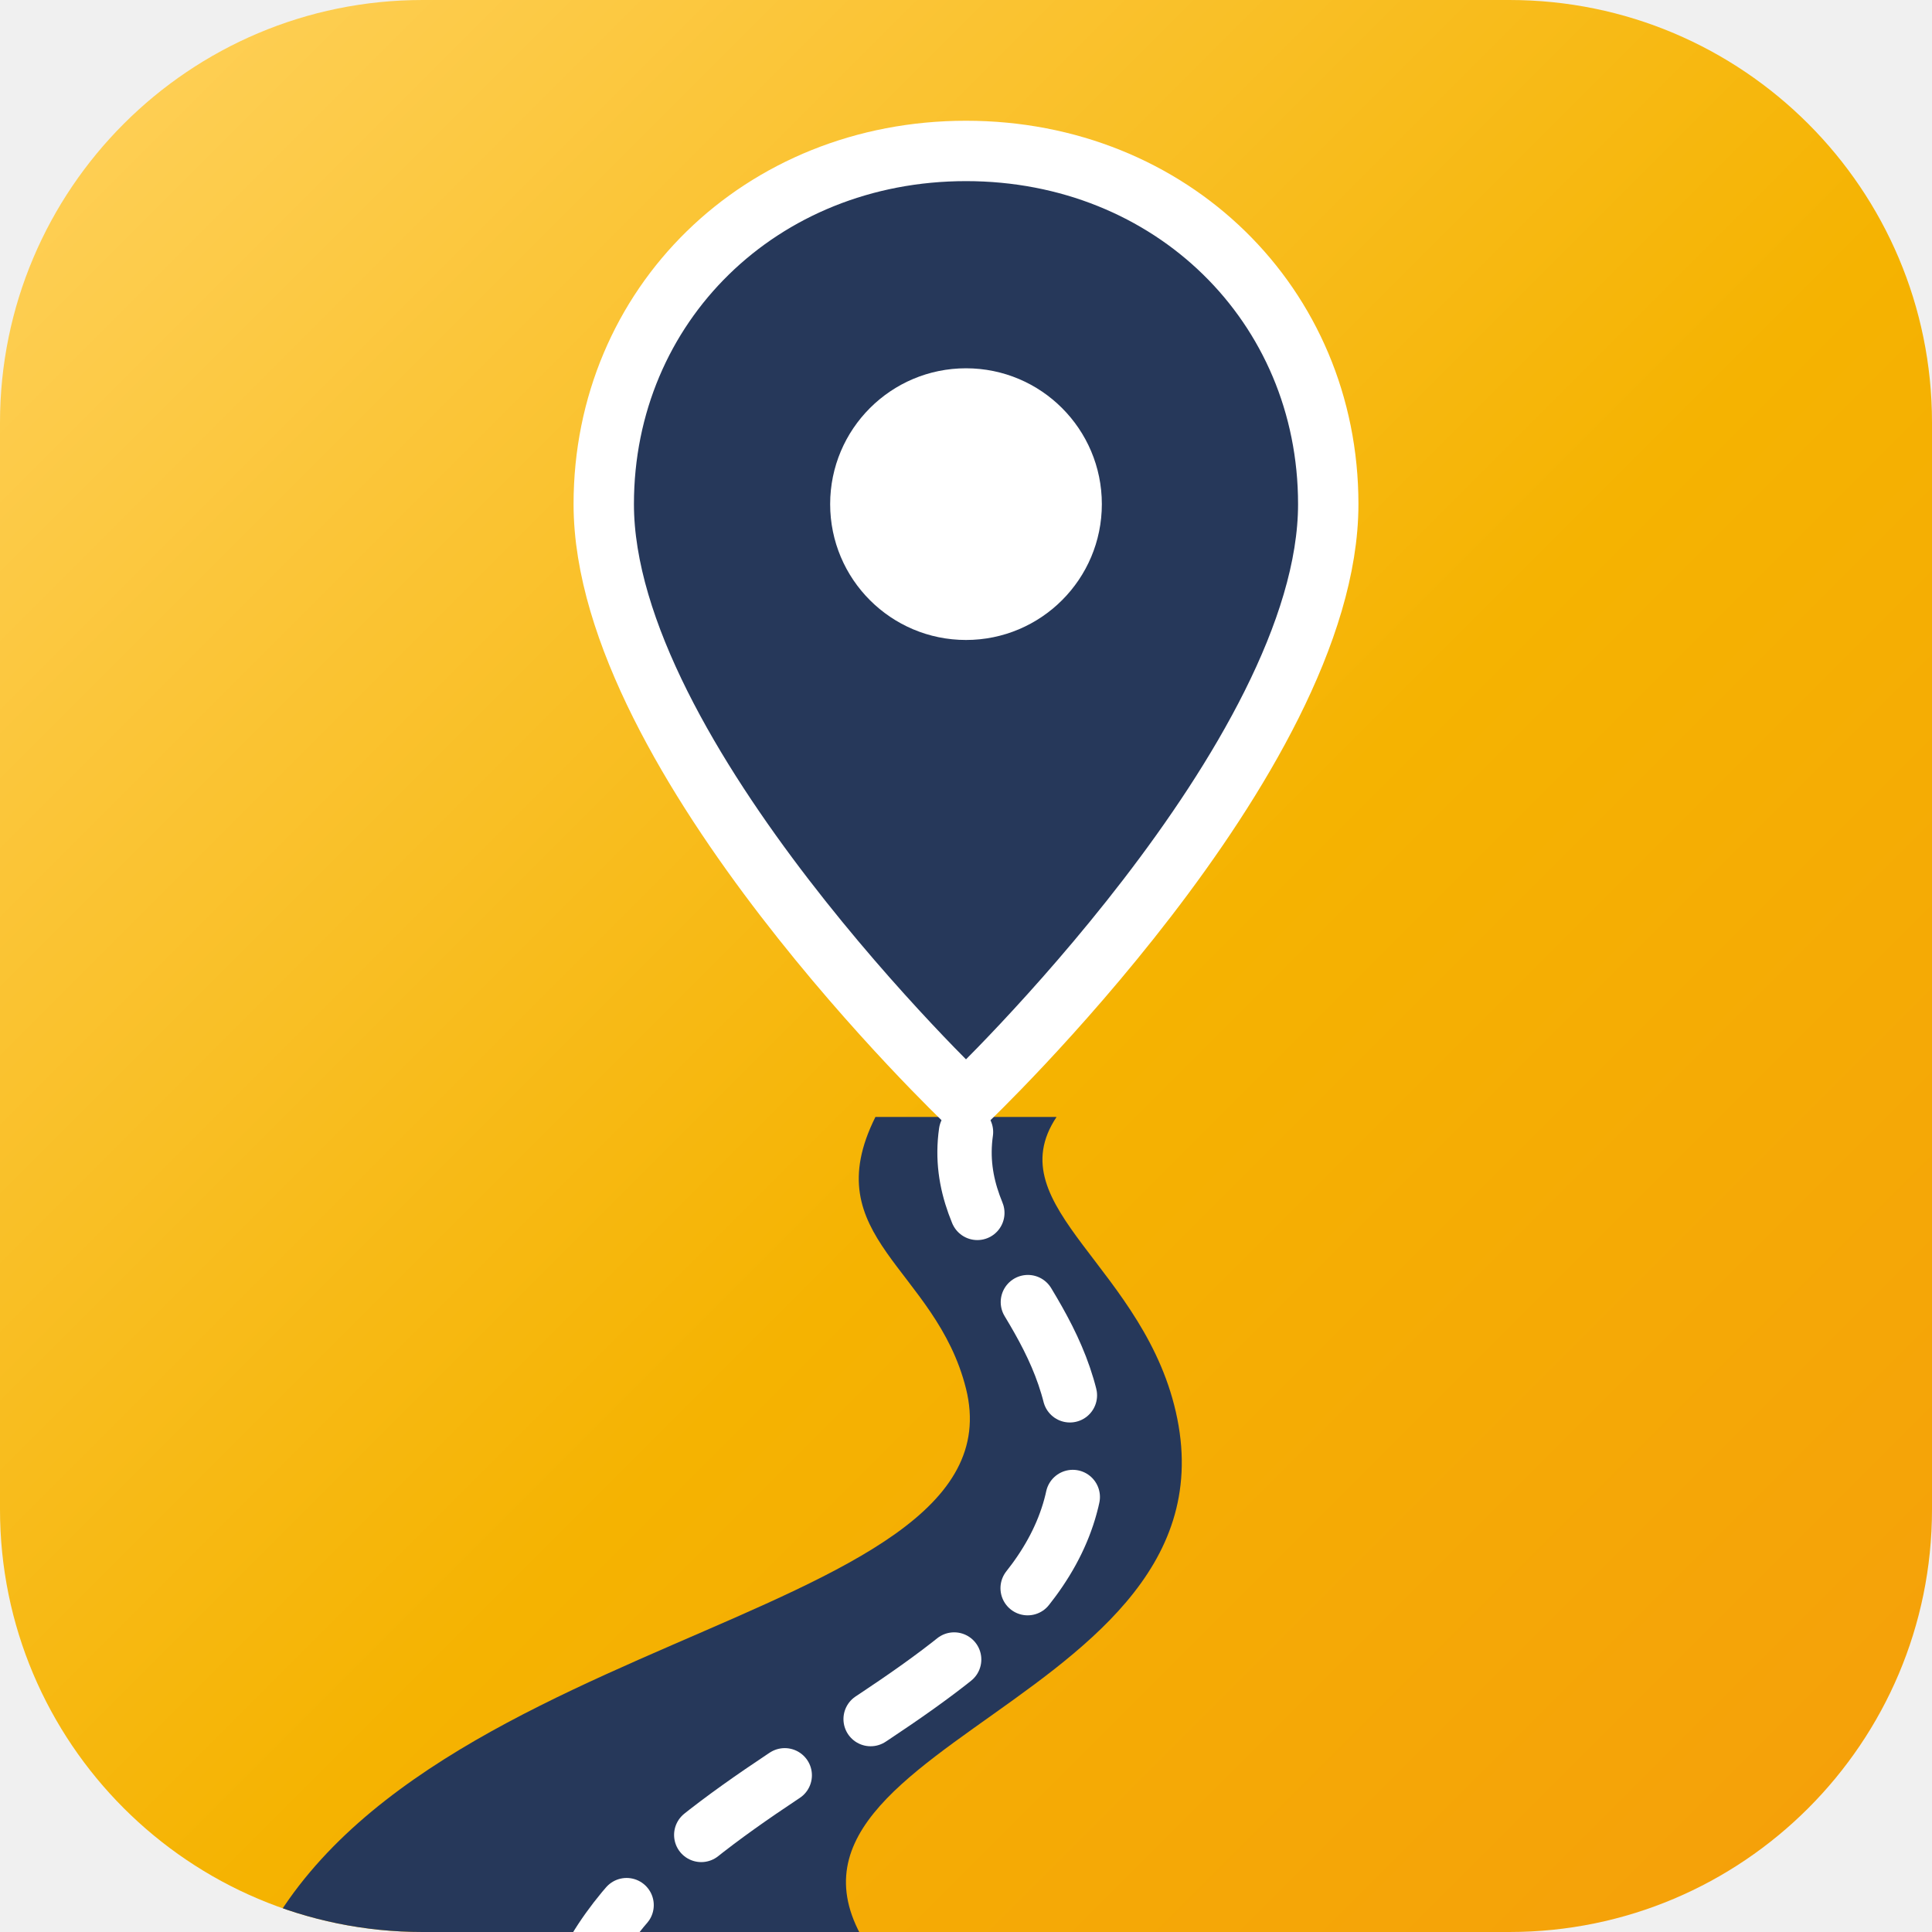
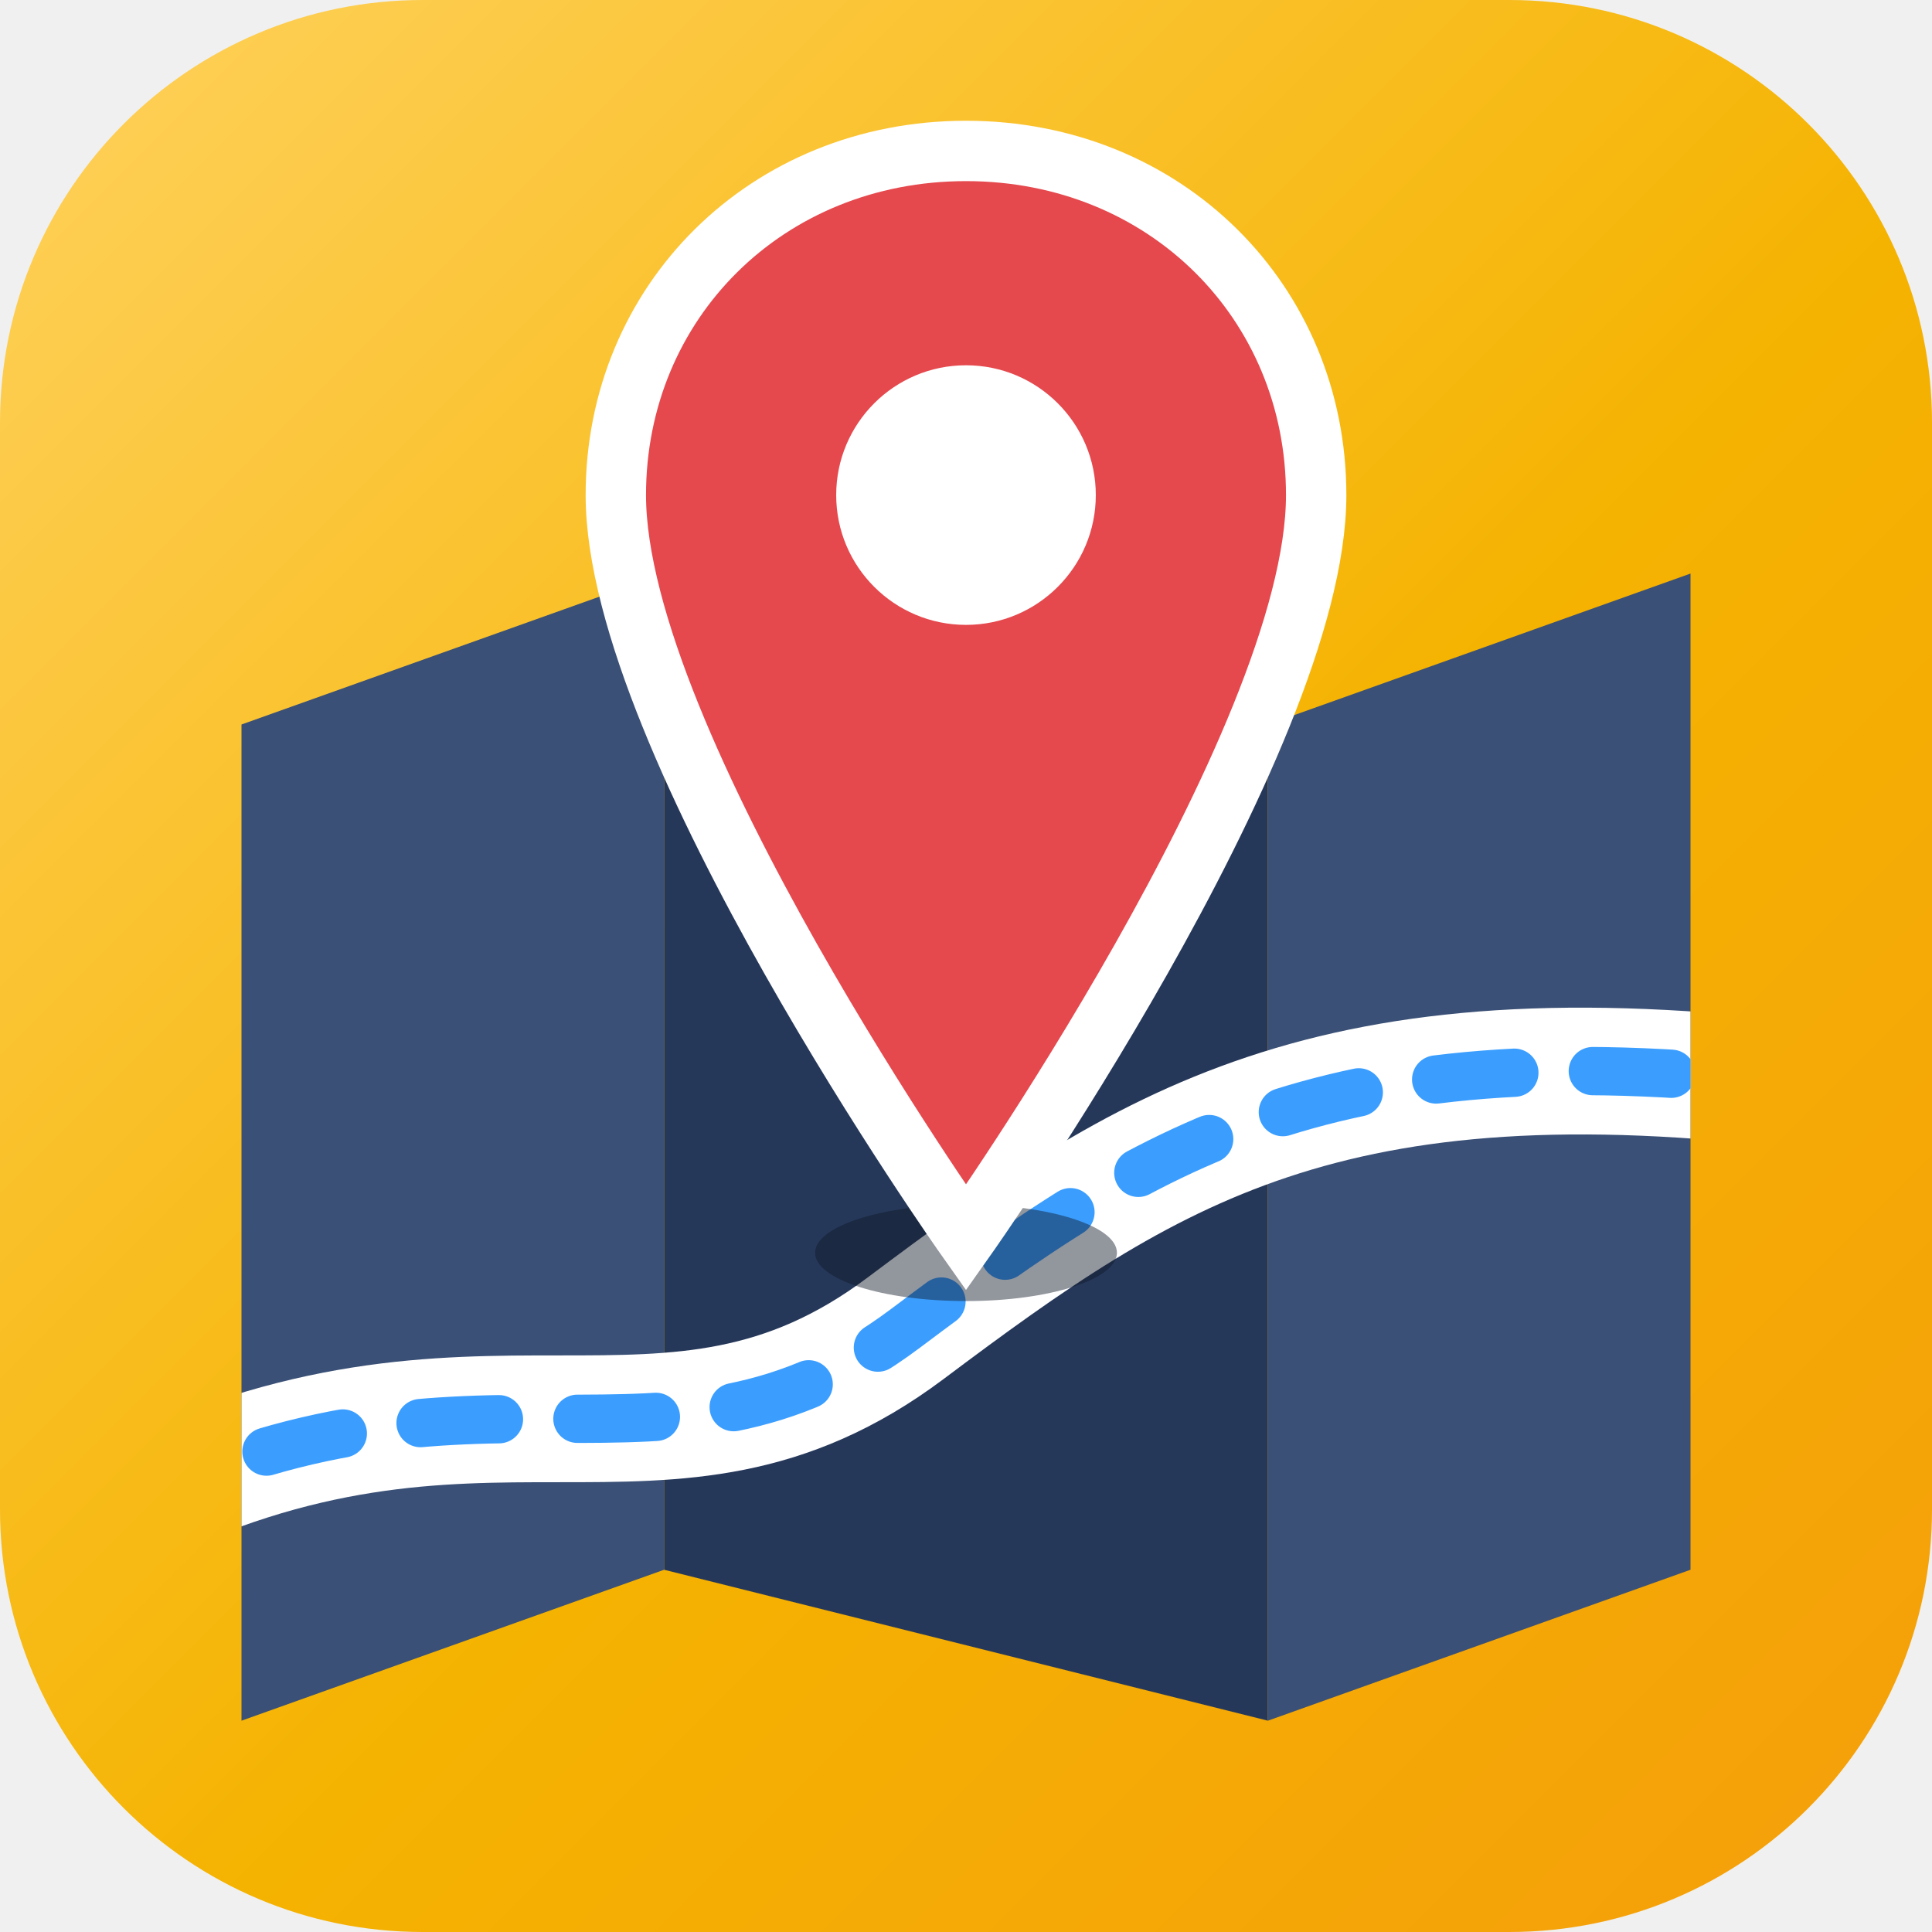
<svg xmlns="http://www.w3.org/2000/svg" viewBox="0 0 64 64">
  <defs>
    <linearGradient id="g" x1="0" y1="0" x2="1" y2="1">
      <stop offset="0" stop-color="#ffd25e" />
      <stop offset=".55" stop-color="#f5b301" />
      <stop offset="1" stop-color="#f59e0b" />
    </linearGradient>
-     <clipPath id="c">
-       <rect width="64" height="64" rx="14" />
+     <clipPath id="m">
+       <path d="M8 24 L22 19 L42 24 L56 19 L56 52 L42 57 L22 52 L8 57 Z" />
    </clipPath>
  </defs>
  <rect width="64" height="64" rx="14" fill="url(#g)" />
-   <g clip-path="url(#c)">
-     <path d="M8 66 C12 54 34 54 32 46 C31 42 27 41 29 37 L35 37 C33 40 38 42 39 47 C41 57 22 58 30 66 Z" fill="#26385a" />
-     <path d="M19 66 C22 58 37 56 35.6 47 C35 43 31.5 41 32 37.5" fill="none" stroke="#fff" stroke-width="1.8" stroke-linecap="round" stroke-dasharray="3.4 3.4" />
+   <path d="M8 24 L22 19 L22 52 L8 57 Z" fill="#3a5076" />
+   <path d="M22 19 L42 24 L42 57 L22 52 Z" fill="#26385a" />
+   <path d="M42 24 L56 19 L56 52 L42 57 Z" fill="#3a5076" />
+   <g clip-path="url(#m)">
+     <path d="M4 50 C16 44 22 50 30 44 S44 34 60 36" fill="none" stroke="#fff" stroke-width="4.2" stroke-linecap="round" />
+     <path d="M4 50 C16 44 22 50 30 44 S44 34 60 36" fill="none" stroke="#3b9eff" stroke-width="1.6" stroke-linecap="round" stroke-dasharray="2.6 2.6" />
  </g>
-   <path d="M32 5c-6.8 0-12 5.1-12 11.7 0 8.4 12 19.8 12 19.8s12-11.4 12-19.8C44 10.1 38.8 5 32 5z" fill="#26385a" stroke="#fff" stroke-width="2" />
-   <circle cx="32" cy="16.7" r="4.5" fill="#fff" />
+   <ellipse cx="32" cy="41.5" rx="5" ry="1.6" fill="#0d1726" opacity=".45" />
+   <path d="M32 5c-6.6 0-11.6 5-11.6 11.4 0 8.2 11.6 24.6 11.6 24.6s11.6-16.4 11.6-24.6C43.6 10 38.6 5 32 5z" fill="#e5484d" stroke="#fff" stroke-width="2" />
+   <circle cx="32" cy="16.4" r="4.3" fill="#fff" />
</svg>
